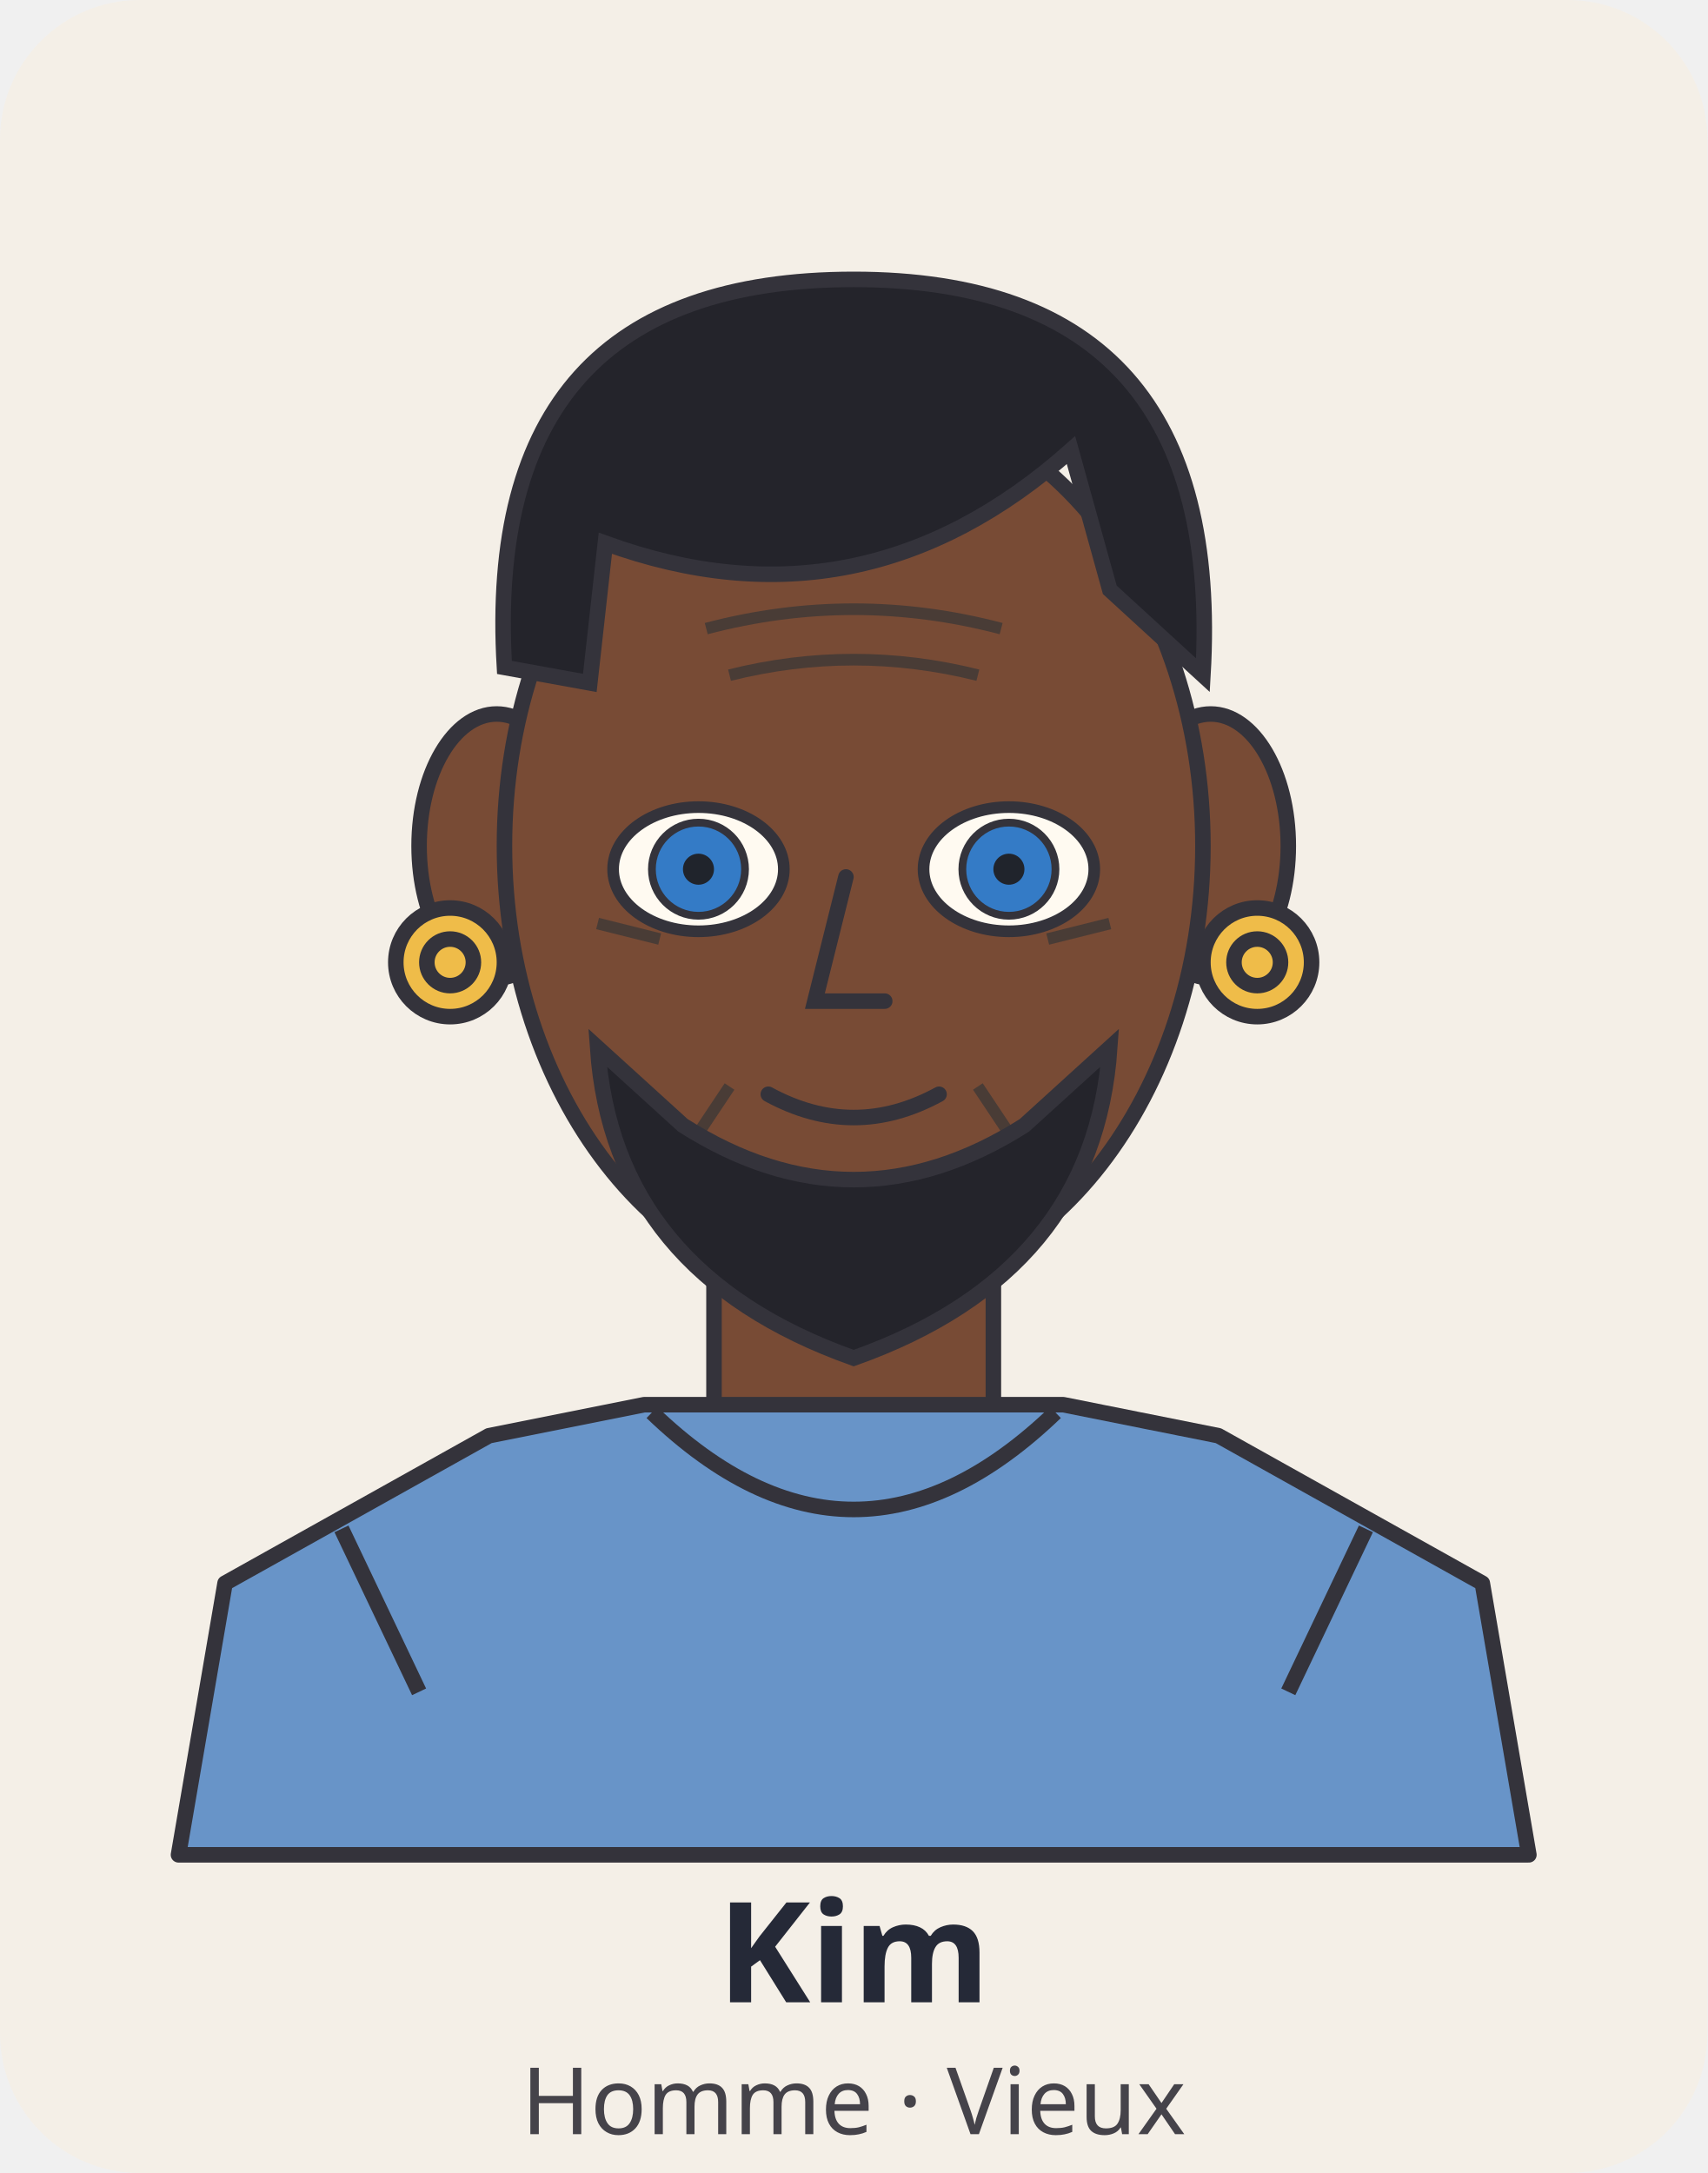
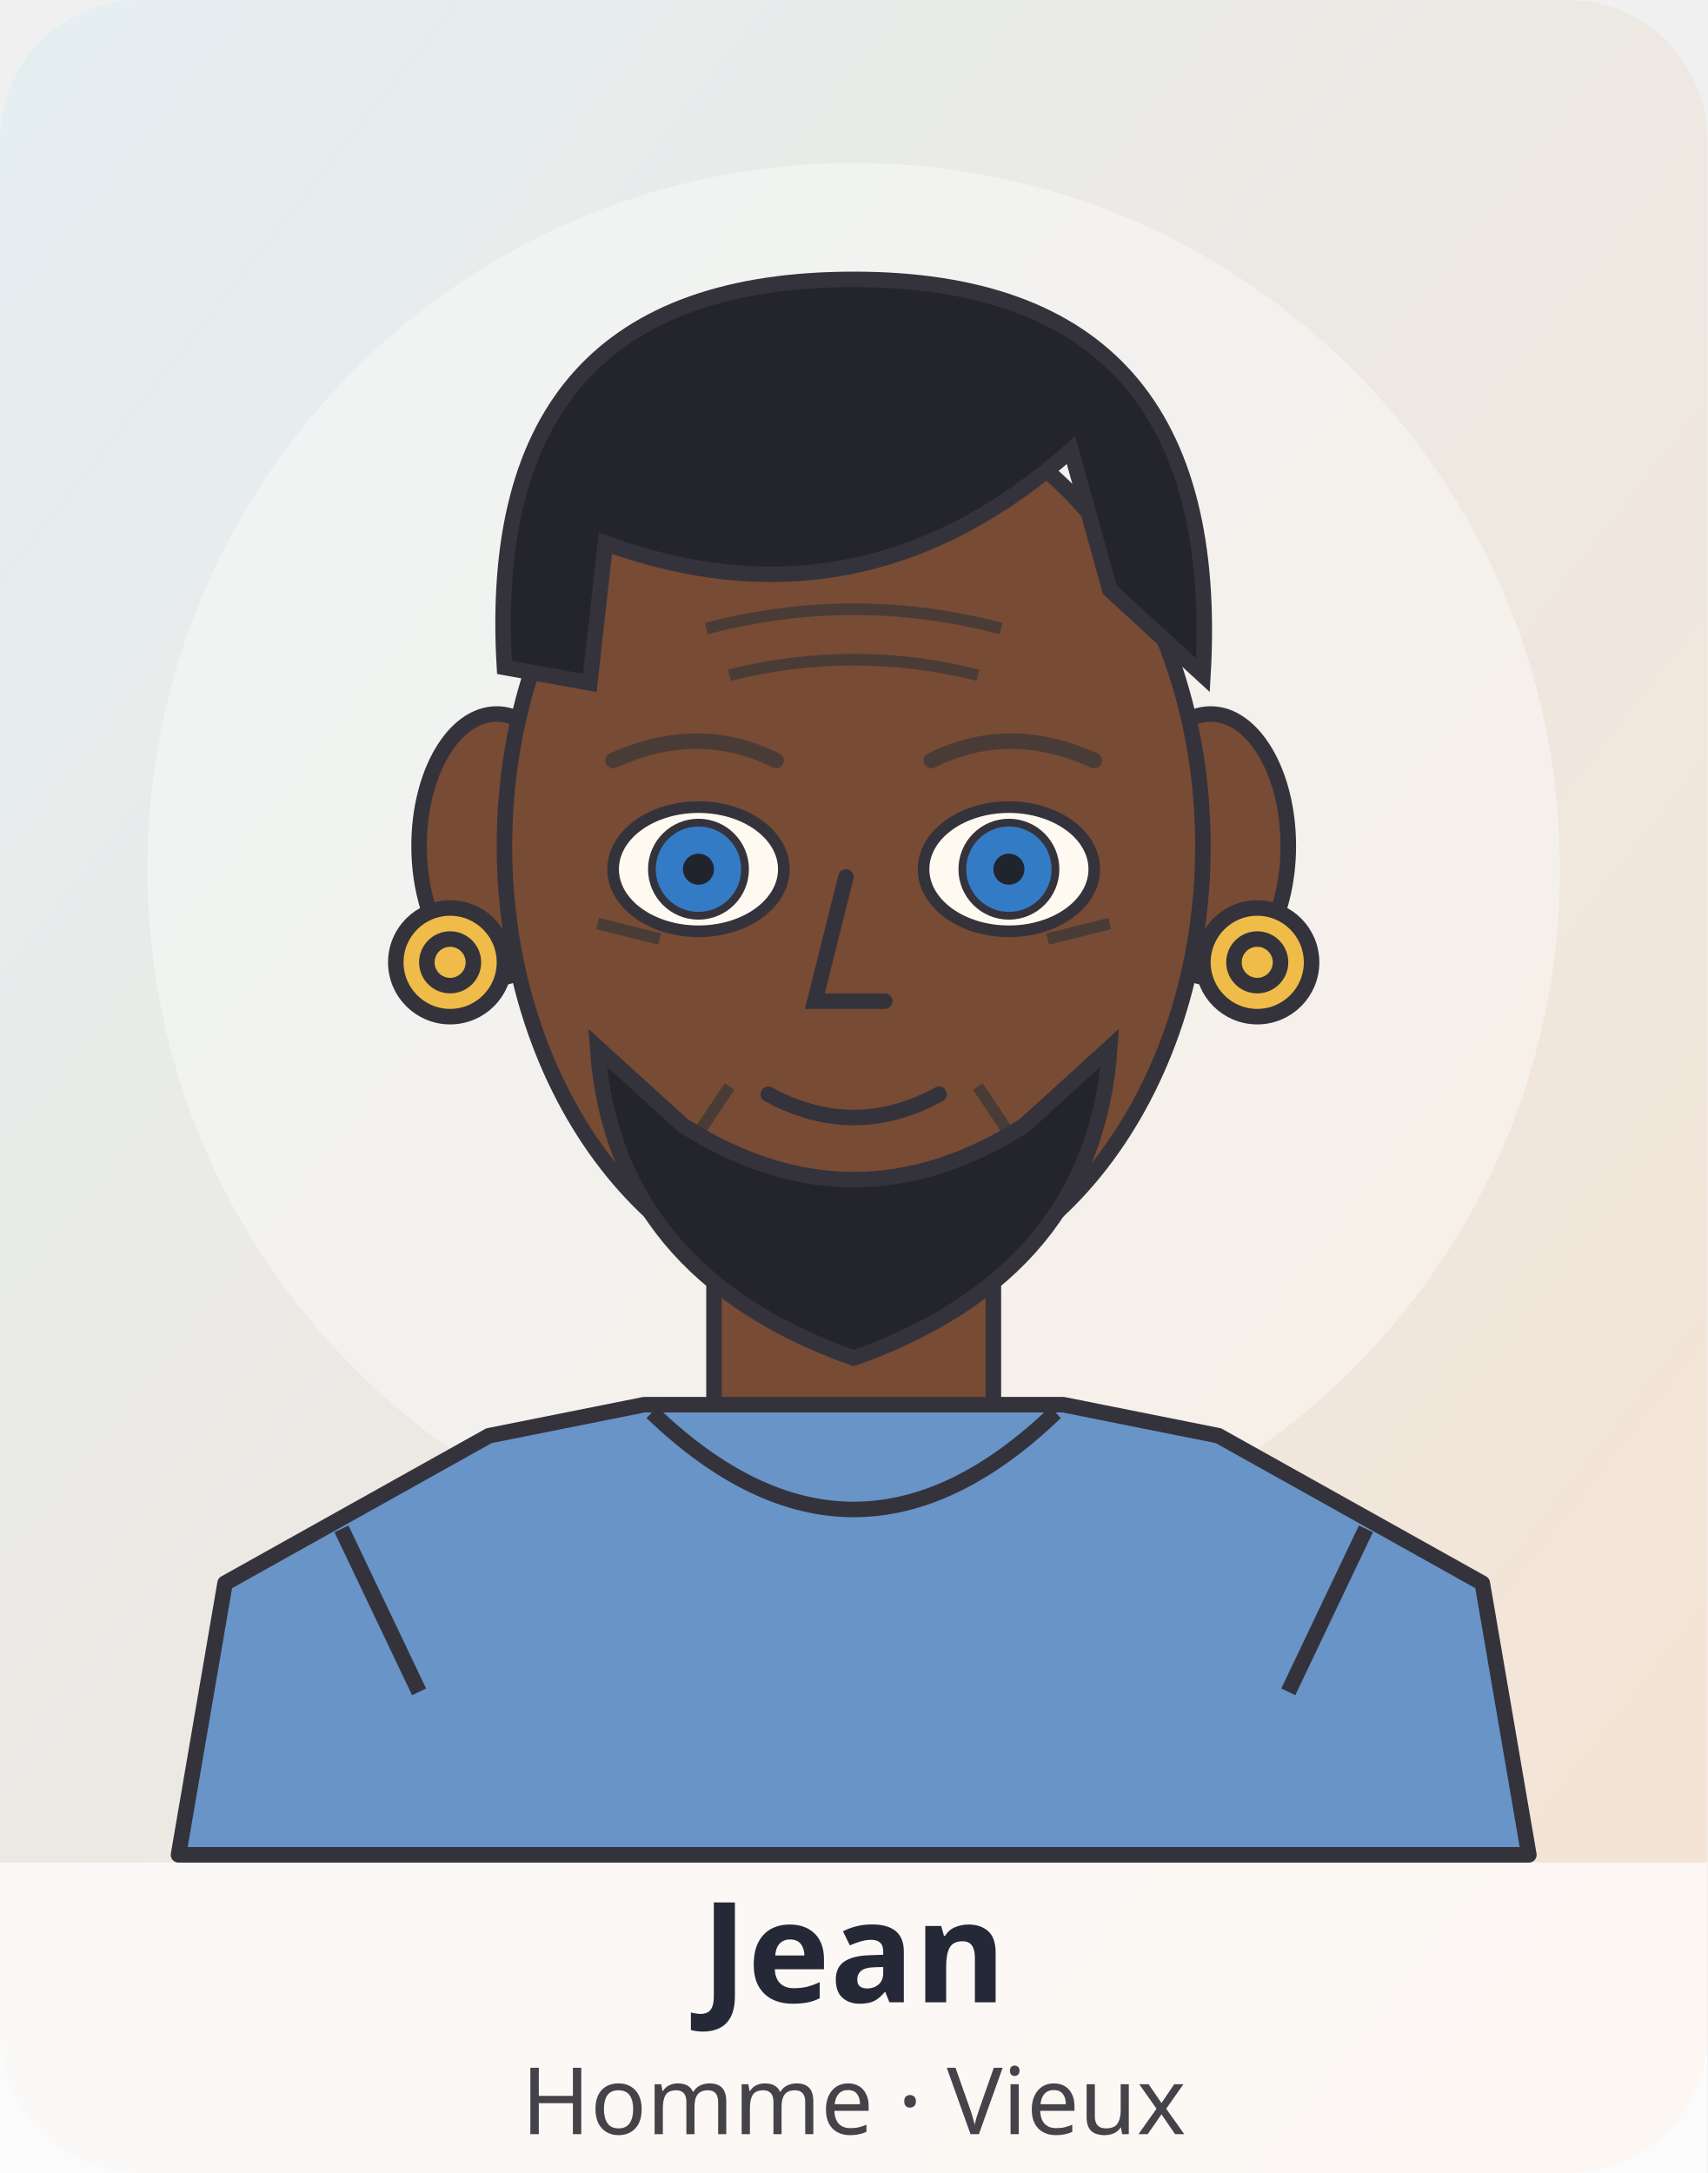
<svg xmlns="http://www.w3.org/2000/svg" viewBox="0 0 220 280" role="img" aria-labelledby="title-c21 desc-c21">
-   <rect width="220" height="280" rx="18" fill="#f4efe7" />
+   <defs>
+     <linearGradient id="fond-c21" x2="1" y2="1">
+       <stop stop-color="#e4eef2" />
+       <stop offset="1" stop-color="#f6e3d2" />
+     </linearGradient>
+   </defs>
+   <rect width="220" height="280" rx="18" fill="url(#fond-c21)" />
+   <circle cx="110" cy="112" r="91" fill="#fff" opacity=".38" />
+   <path d="M0 240 H220 V280 H0Z" fill="#fff" opacity=".72" />
  <path d="M92 153 V186 Q110 203 128 186 V153" fill="#784b35" stroke="#34333b" stroke-width="2" />
  <path d="M83 181 L63 185 L29 204 L23 239 L197 239 L191 204 L157 185 L137 181Z" fill="#6894c8" stroke="#34333b" stroke-width="2" stroke-linejoin="round" />
  <path d="M84 182 Q110 207 136 182 M44 197 L54 218 M176 197 L166 218" fill="none" stroke="#34333b" stroke-width="2" stroke-linejoin="round" />
  <g fill="#784b35" stroke="#34333b" stroke-width="2">
    <ellipse cx="64" cy="109" rx="10" ry="17" />
    <ellipse cx="156" cy="109" rx="10" ry="17" />
    <ellipse cx="110" cy="109" rx="45" ry="58" />
  </g>
  <path d="M65 86 Q62 36 110 36 Q158 36 155 87 L143 76 L138 58 Q111 82 78 70 L76 88Z" fill="#24242b" stroke="#34333b" stroke-width="2" />
  <path d="M91 81 Q110 76 129 81 M94 87 Q110 83 126 87 M77 119 L85 121 M143 119 L135 121 M90 146 L94 140 M130 146 L126 140" fill="none" stroke="#493c36" stroke-width="1.5" />
  <g fill="#fffaf1" stroke="#34333b" stroke-width="1.5">
    <ellipse cx="90" cy="112" rx="11" ry="8" />
    <ellipse cx="130" cy="112" rx="11" ry="8" />
  </g>
  <g fill="#347bc6" stroke="#34333b" stroke-width="1">
    <circle cx="90" cy="112" r="6" />
    <circle cx="130" cy="112" r="6" />
  </g>
  <g fill="#20242c">
    <circle cx="90" cy="112" r="2" />
    <circle cx="130" cy="112" r="2" />
  </g>
+   <path d="M79 98 Q90 93 100 98 M120 98 Q130 93 141 98" fill="none" stroke="#493c36" stroke-width="2" stroke-linecap="round" />
  <path d="M109 113 L105 129 L114 129 M99 141 Q110 147 121 141" fill="none" stroke="#34333b" stroke-width="2" stroke-linecap="round" />
  <path d="M77 135 Q79 164 110 175 Q141 164 143 135 L132 145 Q110 159 88 145Z" fill="#24242b" stroke="#34333b" stroke-width="2" />
  <g fill="#efbc49" stroke="#34333b" stroke-width="2">
    <circle cx="58" cy="124" r="7" />
    <circle cx="162" cy="124" r="7" />
    <circle cx="58" cy="124" r="3" fill="none" />
    <circle cx="162" cy="124" r="3" fill="none" />
  </g>
-   <text x="110" y="258" text-anchor="middle" font-family="sans-serif" font-size="18" font-weight="700" fill="#252937">Kim</text>
+   <text x="110" y="258" text-anchor="middle" font-family="sans-serif" font-size="18" font-weight="700" fill="#252937">Jean</text>
  <text x="110" y="275" text-anchor="middle" font-family="sans-serif" font-size="12" fill="#45434a">Homme · Vieux</text>
</svg>
